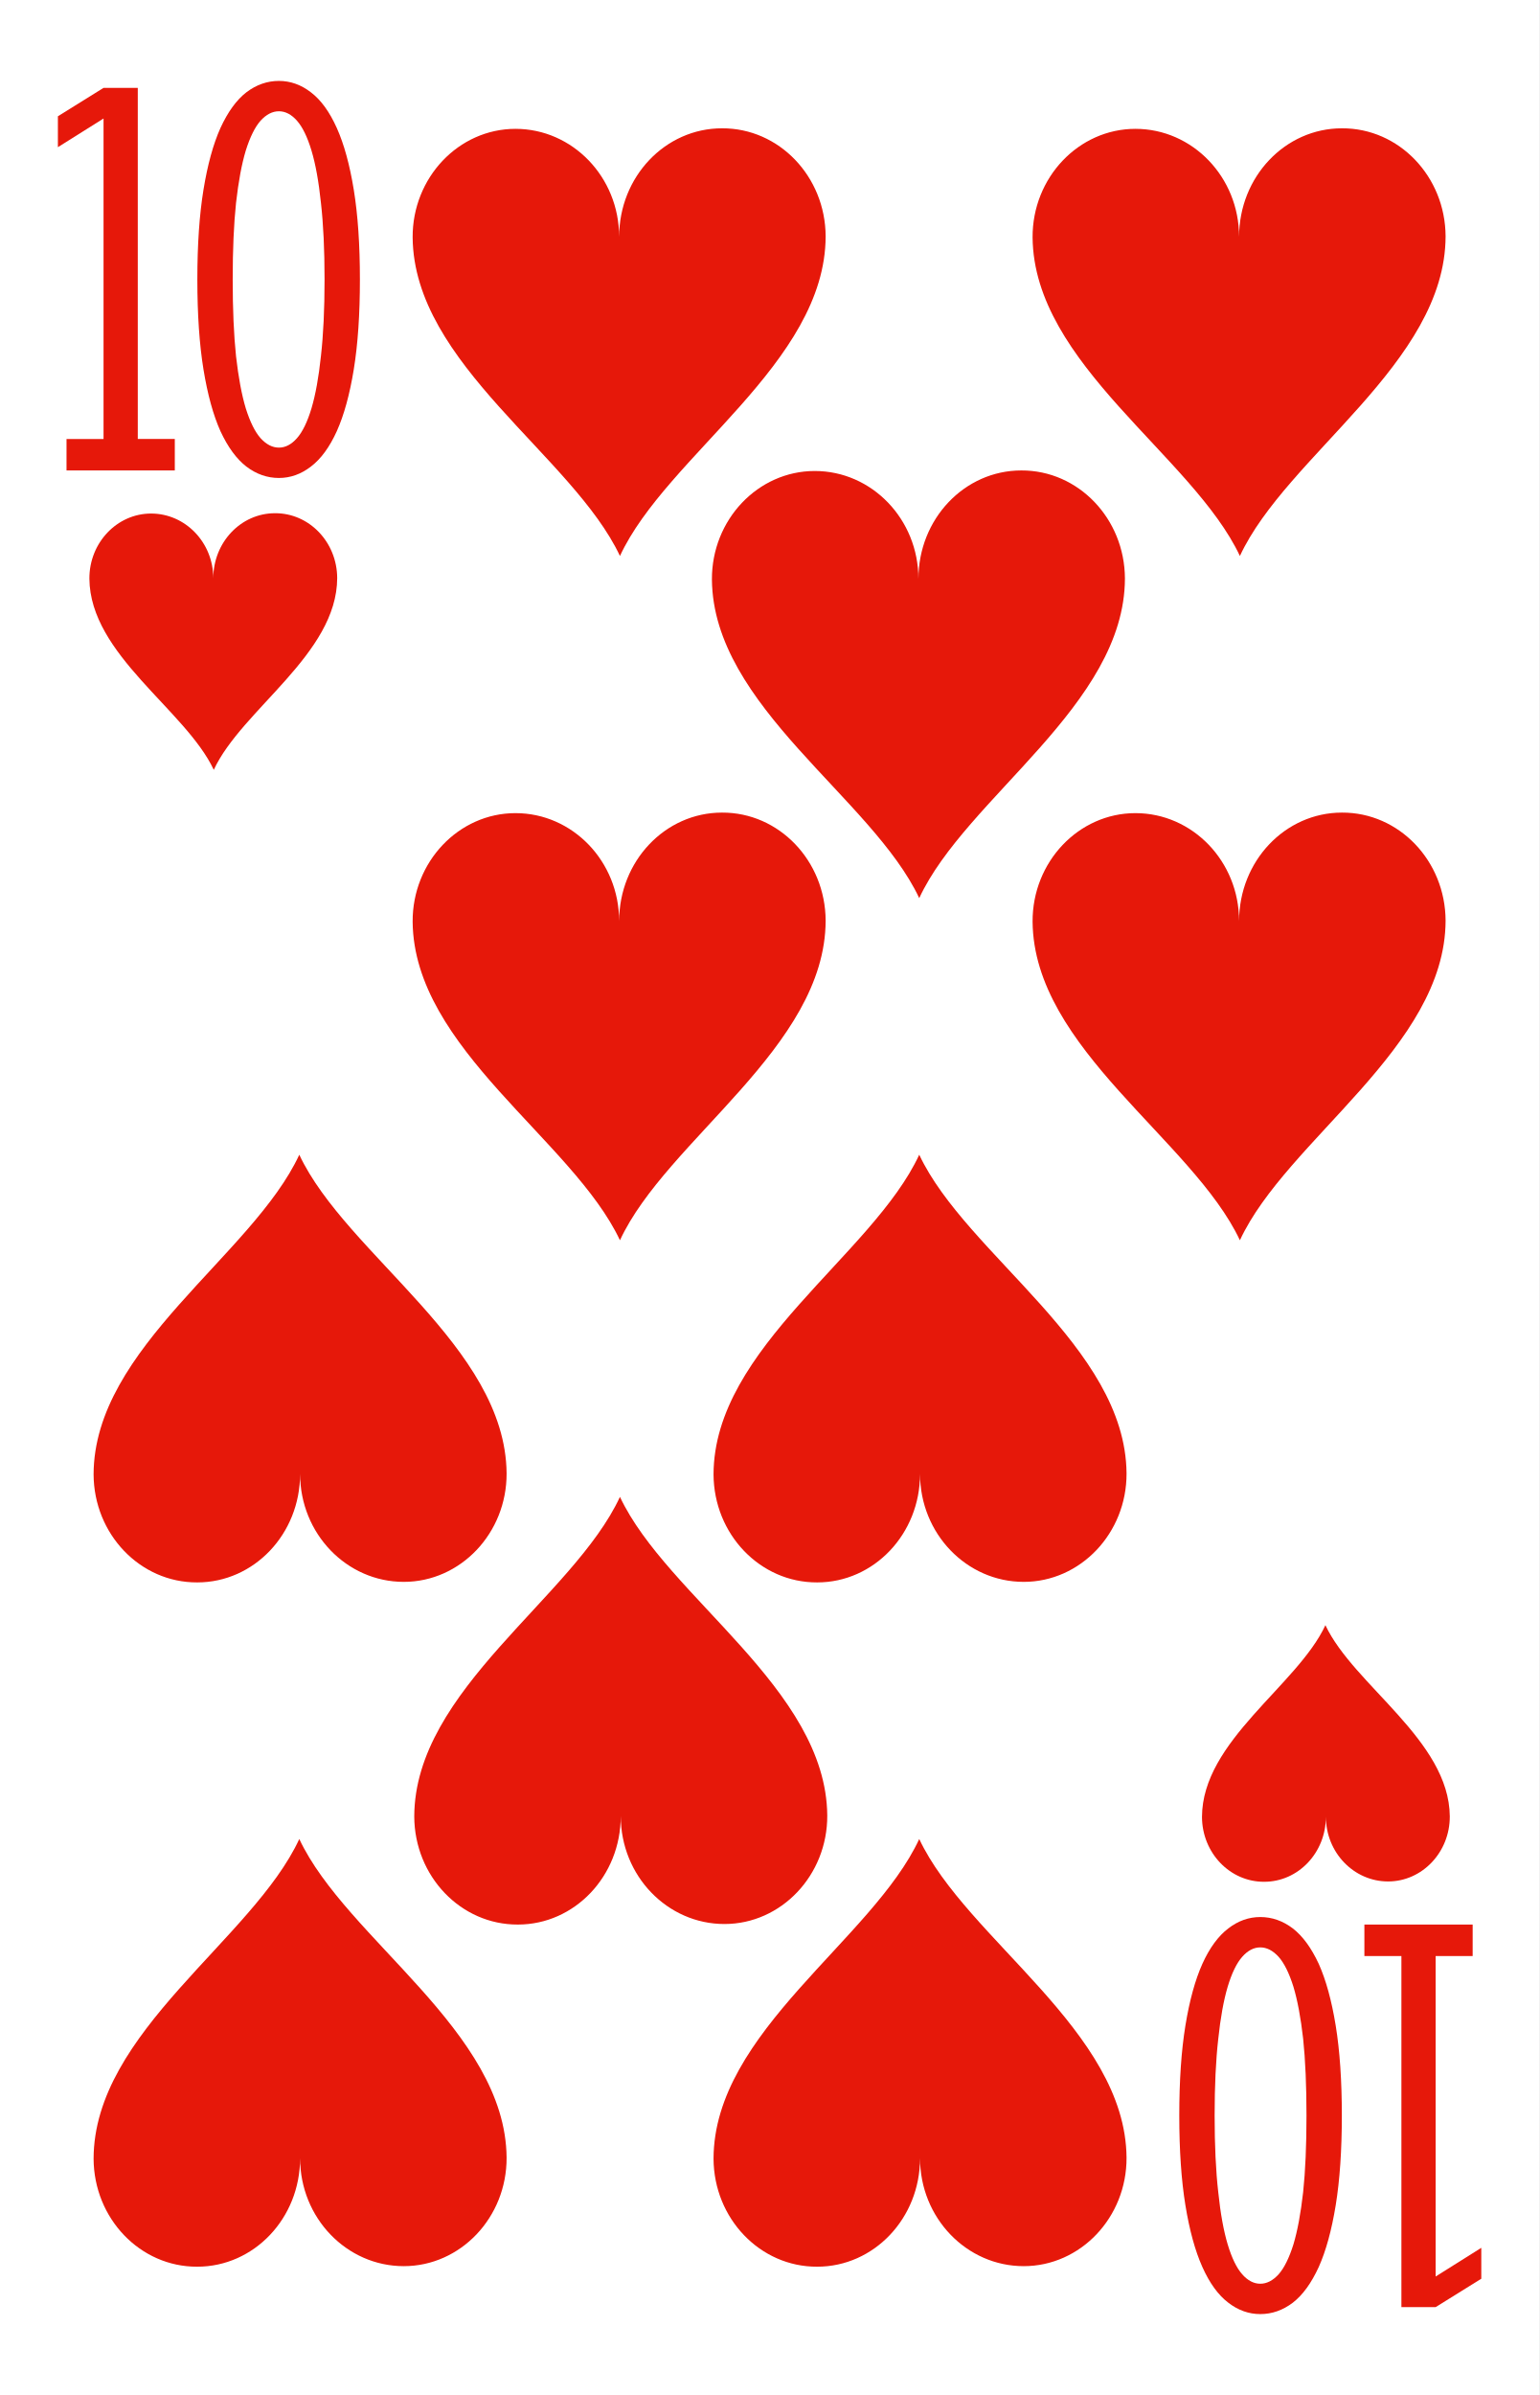
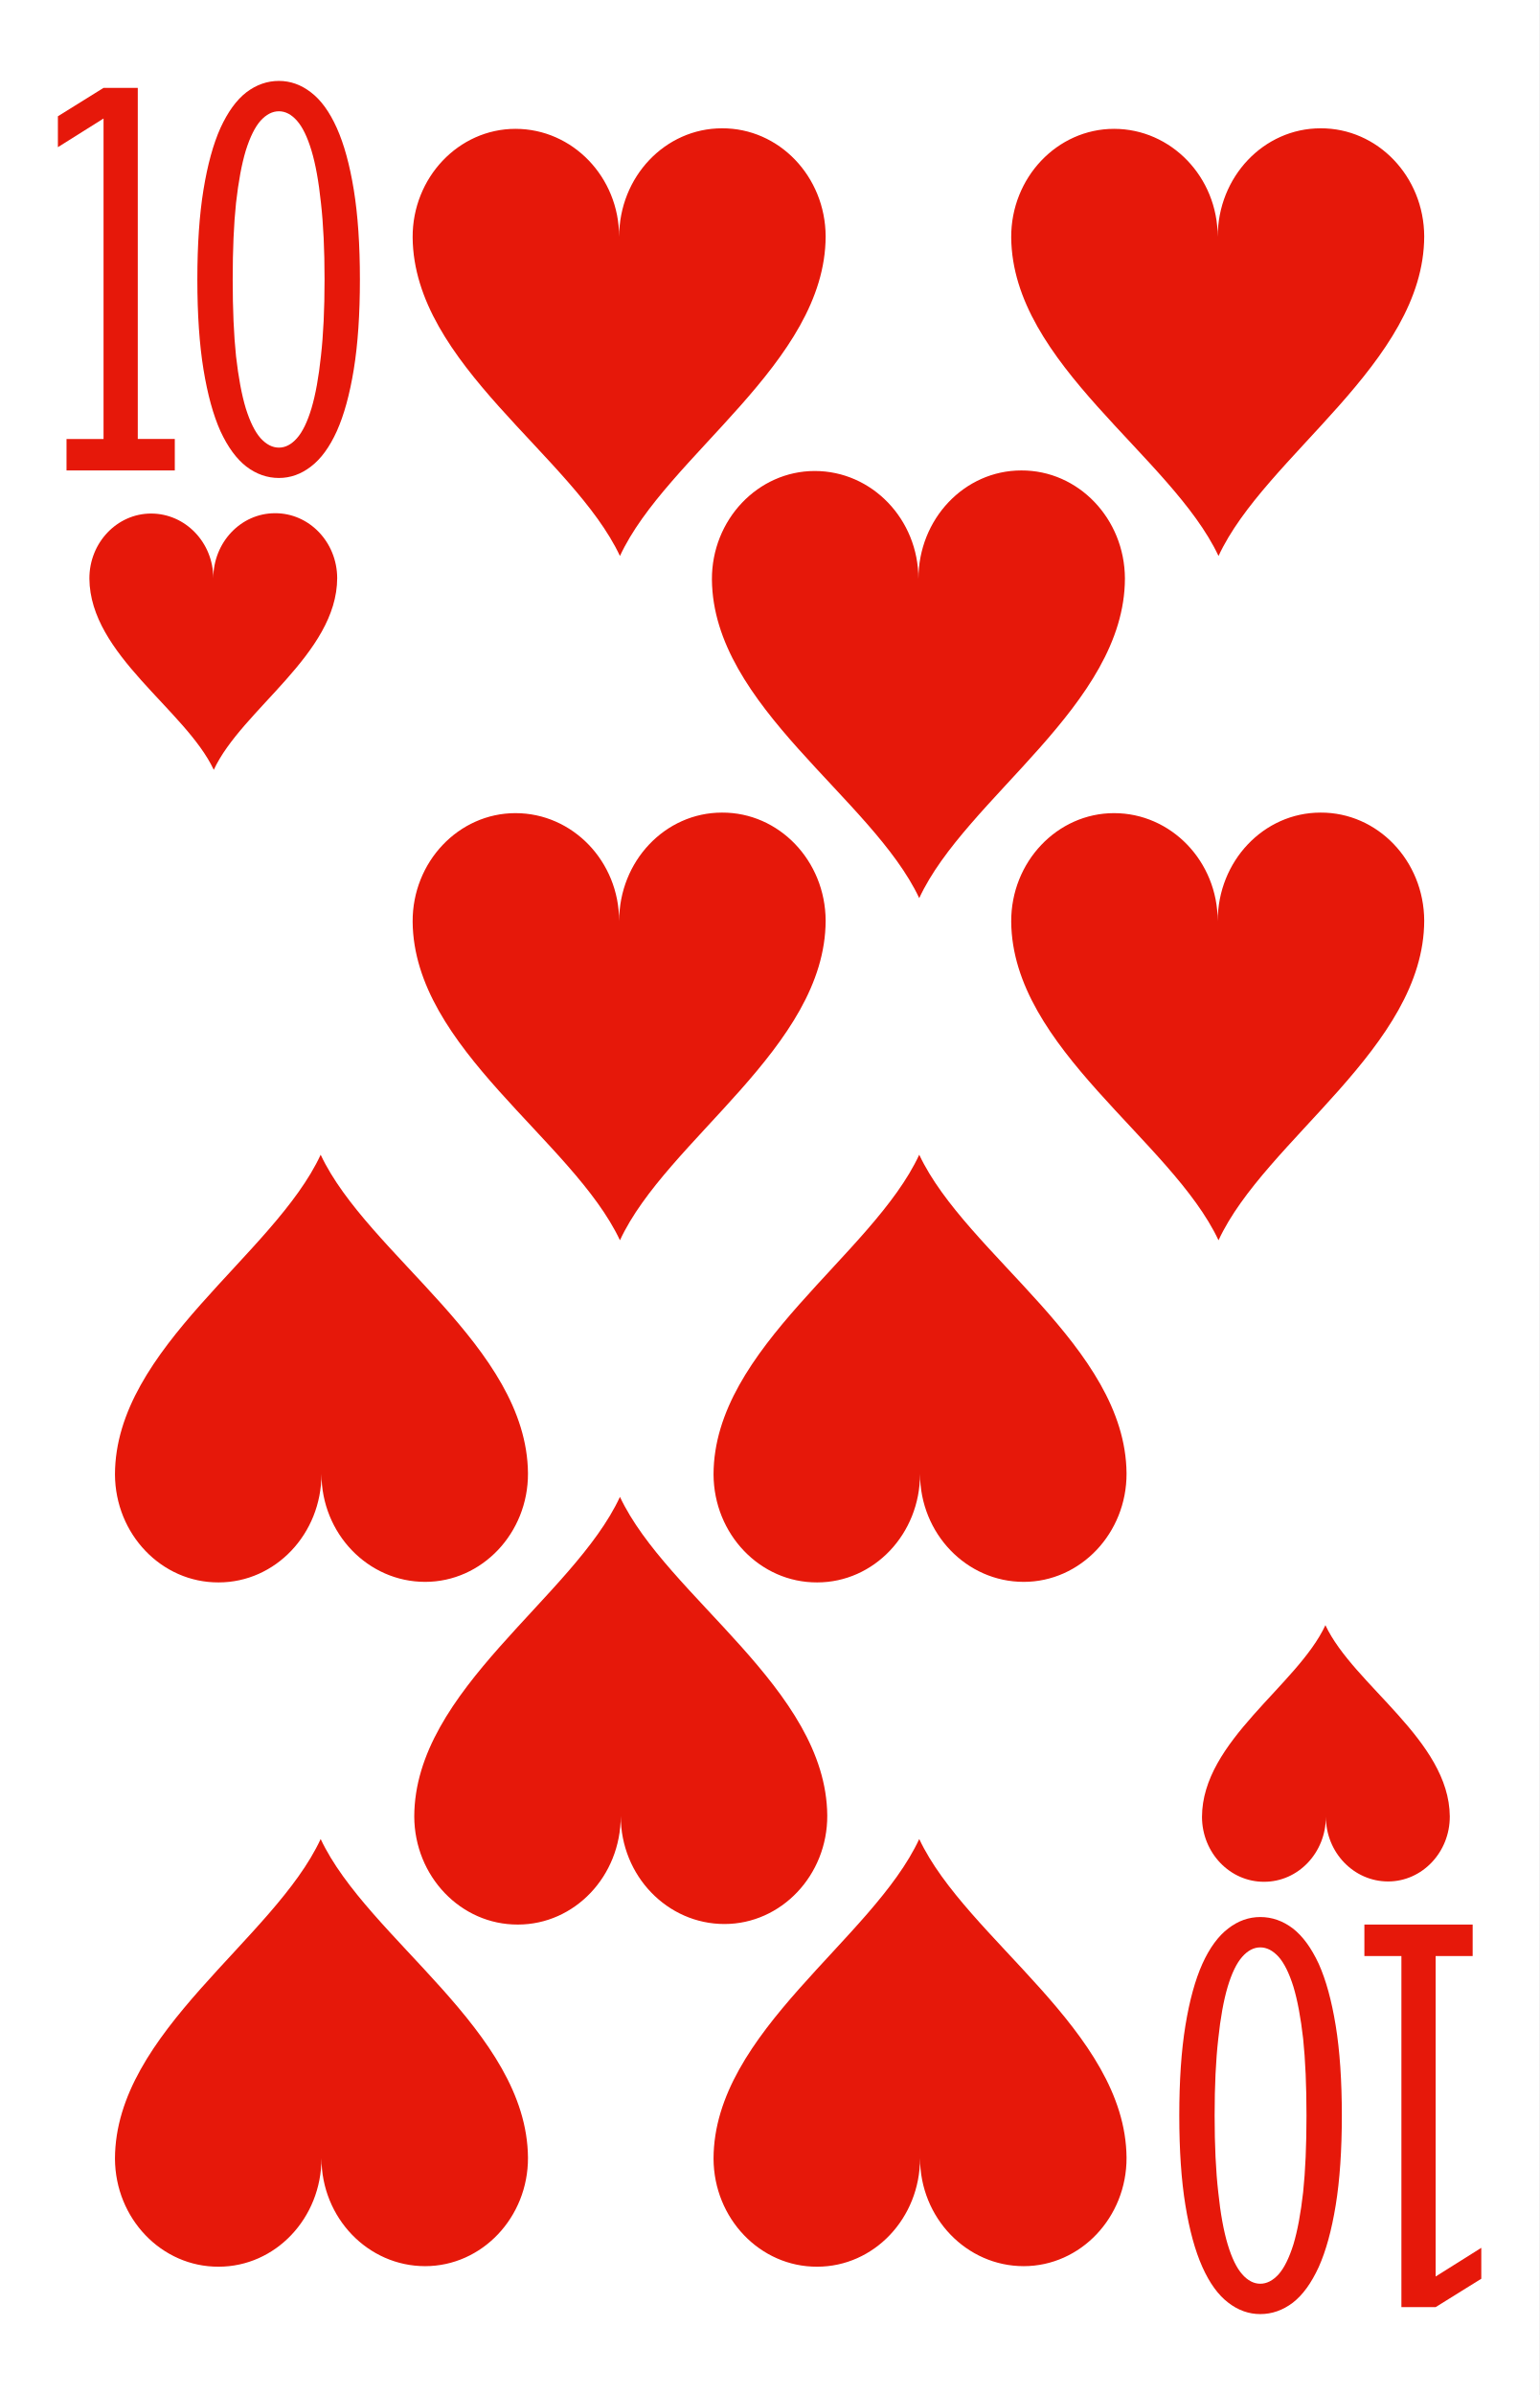
- <svg xmlns="http://www.w3.org/2000/svg" version="1.1" width="57.15mm" height="88.9mm" viewBox="0 0 57.15 88.9" id="svg24051">
-   <g transform="matrix(1,0,0,1,221.9476,-62.04998)">
-     <g transform="matrix(0.264485,0,0,0.264485,-501.2947,-78.63948)" id="g17179">
+ <svg xmlns="http://www.w3.org/2000/svg" version="1.1" width="57.15mm" height="88.9mm" viewBox="0 0 57.15 88.9" id="svg4919">
+   <g transform="matrix(1,0,0,1,-83.75953,-112.094)">
+     <g transform="matrix(0.264485,0,0,0.264485,-195.5876,-28.59544)" id="g4150">
      <rect style="display:inline;opacity:1;fill:#ffffff;fill-opacity:1;stroke:none;stroke-width:0.133;stroke-linecap:butt;stroke-linejoin:miter;stroke-miterlimit:47.146;stroke-dasharray:none;stroke-dashoffset:0;stroke-opacity:1;paint-order:markers fill stroke" id="rect32131" width="216.08" height="336.125" x="1056.193" y="531.937" />
      <g id="text32173" style="font-style:normal;font-variant:normal;font-weight:normal;font-stretch:normal;font-size:80.03px;line-height:125%;font-family:'Stint Ultra Condensed';-inkscape-font-specification:'Stint Ultra Condensed, ';font-variant-ligatures:normal;font-variant-caps:normal;font-variant-numeric:normal;font-feature-settings:normal;text-align:center;letter-spacing:0px;word-spacing:0px;writing-mode:lr-tb;text-anchor:middle;display:inline;fill:#e6180a;fill-opacity:1;stroke:none;stroke-width:1" aria-label="10" transform="translate(-2088.776,79.83975)">
        <path id="path12636" style="font-style:normal;font-variant:normal;font-weight:normal;font-stretch:normal;font-size:80.03px;font-family:'Stint Ultra Condensed';-inkscape-font-specification:'Stint Ultra Condensed, ';text-align:center;text-anchor:middle;fill:#e6180a;fill-opacity:1;stroke-width:1" d="m 3154.308,513.707 h 5.197 v -44.978 l -6.409,4.025 v -4.338 l 6.409,-3.986 h 4.806 v 49.276 h 5.197 v 4.416 h -15.201 z" />
        <path id="path12638" style="font-style:normal;font-variant:normal;font-weight:normal;font-stretch:normal;font-size:80.03px;font-family:'Stint Ultra Condensed';-inkscape-font-specification:'Stint Ultra Condensed, ';text-align:center;text-anchor:middle;fill:#e6180a;fill-opacity:1;stroke-width:1" d="m 3195.495,491.316 q 0,7.346 -0.86,12.622 -0.86,5.275 -2.384,8.675 -1.524,3.361 -3.634,4.963 -2.071,1.602 -4.494,1.602 -2.462,0 -4.572,-1.602 -2.071,-1.602 -3.634,-4.963 -1.524,-3.4 -2.384,-8.675 -0.86,-5.275 -0.86,-12.622 0,-7.307 0.86,-12.583 0.86,-5.275 2.384,-8.675 1.563,-3.4 3.634,-5.002 2.11,-1.602 4.572,-1.602 2.423,0 4.494,1.602 2.11,1.602 3.634,5.002 1.524,3.4 2.384,8.675 0.86,5.275 0.86,12.583 z m -4.963,0 q 0,-6.291 -0.508,-10.746 -0.469,-4.494 -1.329,-7.346 -0.86,-2.853 -2.032,-4.181 -1.172,-1.329 -2.54,-1.329 -1.368,0 -2.579,1.329 -1.172,1.329 -2.071,4.181 -0.86,2.853 -1.368,7.346 -0.469,4.455 -0.469,10.746 0,6.291 0.469,10.785 0.508,4.455 1.368,7.307 0.899,2.853 2.071,4.181 1.211,1.329 2.579,1.329 1.368,0 2.54,-1.329 1.172,-1.329 2.032,-4.181 0.86,-2.892 1.329,-7.346 0.508,-4.455 0.508,-10.746 z" />
      </g>
      <g id="text32177" style="font-style:normal;font-variant:normal;font-weight:normal;font-stretch:normal;font-size:80.03px;line-height:125%;font-family:'Stint Ultra Condensed';-inkscape-font-specification:'Stint Ultra Condensed, ';font-variant-ligatures:normal;font-variant-caps:normal;font-variant-numeric:normal;font-feature-settings:normal;text-align:center;letter-spacing:0px;word-spacing:0px;writing-mode:lr-tb;text-anchor:middle;display:inline;fill:#e6180a;fill-opacity:1;stroke:none;stroke-width:1" transform="rotate(180,-1044.388,39.91988)" aria-label="10">
        <path id="path12631" style="font-style:normal;font-variant:normal;font-weight:normal;font-stretch:normal;font-size:80.03px;font-family:'Stint Ultra Condensed';-inkscape-font-specification:'Stint Ultra Condensed, ';text-align:center;text-anchor:middle;fill:#e6180a;fill-opacity:1;stroke-width:1" d="m -3351.71,-726.614 h 5.197 v -44.978 l -6.409,4.025 v -4.338 l 6.409,-3.986 h 4.806 v 49.276 h 5.197 v 4.416 h -15.201 z" />
        <path id="path12633" style="font-style:normal;font-variant:normal;font-weight:normal;font-stretch:normal;font-size:80.03px;font-family:'Stint Ultra Condensed';-inkscape-font-specification:'Stint Ultra Condensed, ';text-align:center;text-anchor:middle;fill:#e6180a;fill-opacity:1;stroke-width:1" d="m -3310.523,-749.005 q 0,7.346 -0.86,12.622 -0.86,5.275 -2.384,8.675 -1.524,3.361 -3.634,4.963 -2.071,1.602 -4.494,1.602 -2.462,0 -4.572,-1.602 -2.071,-1.602 -3.634,-4.963 -1.524,-3.4 -2.384,-8.675 -0.86,-5.275 -0.86,-12.622 0,-7.307 0.86,-12.583 0.86,-5.275 2.384,-8.675 1.563,-3.4 3.634,-5.002 2.11,-1.602 4.572,-1.602 2.423,0 4.494,1.602 2.11,1.602 3.634,5.002 1.524,3.4 2.384,8.675 0.86,5.275 0.86,12.583 z m -4.963,0 q 0,-6.291 -0.508,-10.746 -0.469,-4.494 -1.329,-7.346 -0.86,-2.853 -2.032,-4.181 -1.172,-1.329 -2.54,-1.329 -1.368,0 -2.579,1.329 -1.172,1.329 -2.071,4.181 -0.86,2.853 -1.368,7.346 -0.469,4.455 -0.469,10.746 0,6.291 0.469,10.785 0.508,4.455 1.368,7.307 0.899,2.853 2.071,4.181 1.211,1.329 2.579,1.329 1.368,0 2.54,-1.329 1.172,-1.329 2.032,-4.181 0.86,-2.892 1.329,-7.346 0.508,-4.455 0.508,-10.746 z" />
      </g>
      <g id="g35633" transform="matrix(-3.779733,0,0,-3.779733,1143.112,579.9555)" style="display:inline;stroke-width:0.635">
        <path id="path35631" d="m -7.67,3.93 c 0.01,-4.71 5.91,-8.14 7.64,-11.87 1.75,3.72 7.66,7.12 7.7,11.83 C 7.68,6.11 5.96,7.92 3.85,7.92 1.73,7.92 0,6.13 0,3.91 0,6.14 -1.71,7.94 -3.82,7.94 -5.94,7.95 -7.66,6.15 -7.67,3.93 Z" style="fill:#e6180a;stroke-width:0.635" />
      </g>
-       <g style="display:inline;stroke-width:0.635" transform="matrix(-3.779733,0,0,-3.779733,1230.144,579.9555)" id="g35637">
+       <g style="display:inline;stroke-width:0.635" transform="matrix(-3.779733,0,0,-3.779733,1227.143,579.9555)" id="g35637">
        <path style="fill:#e6180a;stroke-width:0.635" d="m -7.67,3.93 c 0.01,-4.71 5.91,-8.14 7.64,-11.87 1.75,3.72 7.66,7.12 7.7,11.83 C 7.68,6.11 5.96,7.92 3.85,7.92 1.73,7.92 0,6.13 0,3.91 0,6.14 -1.71,7.94 -3.82,7.94 -5.94,7.95 -7.66,6.15 -7.67,3.93 Z" id="path35635" />
      </g>
      <g id="g35641" transform="matrix(-3.779733,0,0,-3.779733,1185.127,627.9734)" style="display:inline;stroke-width:0.635">
        <path id="path35639" d="m -7.67,3.93 c 0.01,-4.71 5.91,-8.14 7.64,-11.87 1.75,3.72 7.66,7.12 7.7,11.83 C 7.68,6.11 5.96,7.92 3.85,7.92 1.73,7.92 0,6.13 0,3.91 0,6.14 -1.71,7.94 -3.82,7.94 -5.94,7.95 -7.66,6.15 -7.67,3.93 Z" style="fill:#e6180a;stroke-width:0.635" />
      </g>
      <g style="display:inline;stroke-width:0.635" transform="matrix(-3.779733,0,0,-3.779733,1143.112,675.9912)" id="g35645">
        <path style="fill:#e6180a;stroke-width:0.635" d="m -7.67,3.93 c 0.01,-4.71 5.91,-8.14 7.64,-11.87 1.75,3.72 7.66,7.12 7.7,11.83 C 7.68,6.11 5.96,7.92 3.85,7.92 1.73,7.92 0,6.13 0,3.91 0,6.14 -1.71,7.94 -3.82,7.94 -5.94,7.95 -7.66,6.15 -7.67,3.93 Z" id="path35643" />
      </g>
-       <g id="g35649" transform="matrix(-3.779733,0,0,-3.779733,1230.144,675.9912)" style="display:inline;stroke-width:0.635">
+       <g id="g35649" transform="matrix(-3.779733,0,0,-3.779733,1227.143,675.9912)" style="display:inline;stroke-width:0.635">
        <path id="path35647" d="m -7.67,3.93 c 0.01,-4.71 5.91,-8.14 7.64,-11.87 1.75,3.72 7.66,7.12 7.7,11.83 C 7.68,6.11 5.96,7.92 3.85,7.92 1.73,7.92 0,6.13 0,3.91 0,6.14 -1.71,7.94 -3.82,7.94 -5.94,7.95 -7.66,6.15 -7.67,3.93 Z" style="fill:#e6180a;stroke-width:0.635" />
      </g>
-       <g id="g35653" transform="matrix(3.779733,0,0,3.779733,1098.322,820.0446)" style="display:inline;stroke-width:0.635">
+       <g id="g35653" transform="matrix(3.779733,0,0,3.779733,1101.323,820.0446)" style="display:inline;stroke-width:0.635">
        <path id="path35651" d="m -7.67,3.93 c 0.01,-4.71 5.91,-8.14 7.64,-11.87 1.75,3.72 7.66,7.12 7.7,11.83 C 7.68,6.11 5.96,7.92 3.85,7.92 1.73,7.92 0,6.13 0,3.91 0,6.14 -1.71,7.94 -3.82,7.94 -5.94,7.95 -7.66,6.15 -7.67,3.93 Z" style="fill:#e6180a;stroke-width:0.635" />
      </g>
      <g style="display:inline;stroke-width:0.635" transform="matrix(3.779733,0,0,3.779733,1185.354,820.0446)" id="g35657">
        <path style="fill:#e6180a;stroke-width:0.635" d="m -7.67,3.93 c 0.01,-4.71 5.91,-8.14 7.64,-11.87 1.75,3.72 7.66,7.12 7.7,11.83 C 7.68,6.11 5.96,7.92 3.85,7.92 1.73,7.92 0,6.13 0,3.91 0,6.14 -1.71,7.94 -3.82,7.94 -5.94,7.95 -7.66,6.15 -7.67,3.93 Z" id="path35655" />
      </g>
      <g id="g35661" transform="matrix(3.779733,0,0,3.779733,1143.339,772.0267)" style="display:inline;stroke-width:0.635">
        <path id="path35659" d="m -7.67,3.93 c 0.01,-4.71 5.91,-8.14 7.64,-11.87 1.75,3.72 7.66,7.12 7.7,11.83 C 7.68,6.11 5.96,7.92 3.85,7.92 1.73,7.92 0,6.13 0,3.91 0,6.14 -1.71,7.94 -3.82,7.94 -5.94,7.95 -7.66,6.15 -7.67,3.93 Z" style="fill:#e6180a;stroke-width:0.635" />
      </g>
-       <g style="display:inline;stroke-width:0.635" transform="matrix(3.779733,0,0,3.779733,1098.322,724.0089)" id="g35665">
+       <g style="display:inline;stroke-width:0.635" transform="matrix(3.779733,0,0,3.779733,1101.323,724.0089)" id="g35665">
        <path style="fill:#e6180a;stroke-width:0.635" d="m -7.67,3.93 c 0.01,-4.71 5.91,-8.14 7.64,-11.87 1.75,3.72 7.66,7.12 7.7,11.83 C 7.68,6.11 5.96,7.92 3.85,7.92 1.73,7.92 0,6.13 0,3.91 0,6.14 -1.71,7.94 -3.82,7.94 -5.94,7.95 -7.66,6.15 -7.67,3.93 Z" id="path35663" />
      </g>
      <g id="g35669" transform="matrix(3.779733,0,0,3.779733,1185.354,724.0089)" style="display:inline;stroke-width:0.635">
        <path id="path35667" d="m -7.67,3.93 c 0.01,-4.71 5.91,-8.14 7.64,-11.87 1.75,3.72 7.66,7.12 7.7,11.83 C 7.68,6.11 5.96,7.92 3.85,7.92 1.73,7.92 0,6.13 0,3.91 0,6.14 -1.71,7.94 -3.82,7.94 -5.94,7.95 -7.66,6.15 -7.67,3.93 Z" style="fill:#e6180a;stroke-width:0.635" />
      </g>
      <g style="display:inline;stroke-width:1.058" transform="matrix(-2.26784,0,0,-2.26784,1086.136,621.971)" id="g36073">
        <path style="fill:#e6180a;stroke-width:1.058" d="m -7.67,3.93 c 0.01,-4.71 5.91,-8.14 7.64,-11.87 1.75,3.72 7.66,7.12 7.7,11.83 C 7.68,6.11 5.96,7.92 3.85,7.92 1.73,7.92 0,6.13 0,3.91 0,6.14 -1.71,7.94 -3.82,7.94 -5.94,7.95 -7.66,6.15 -7.67,3.93 Z" id="path36071" />
      </g>
      <g id="g36077" transform="matrix(2.26784,0,0,2.26784,1242.33,778.029)" style="display:inline;stroke-width:1.058">
        <path id="path36075" d="m -7.67,3.93 c 0.01,-4.71 5.91,-8.14 7.64,-11.87 1.75,3.72 7.66,7.12 7.7,11.83 C 7.68,6.11 5.96,7.92 3.85,7.92 1.73,7.92 0,6.13 0,3.91 0,6.14 -1.71,7.94 -3.82,7.94 -5.94,7.95 -7.66,6.15 -7.67,3.93 Z" style="fill:#e6180a;stroke-width:1.058" />
      </g>
    </g>
  </g>
</svg>
